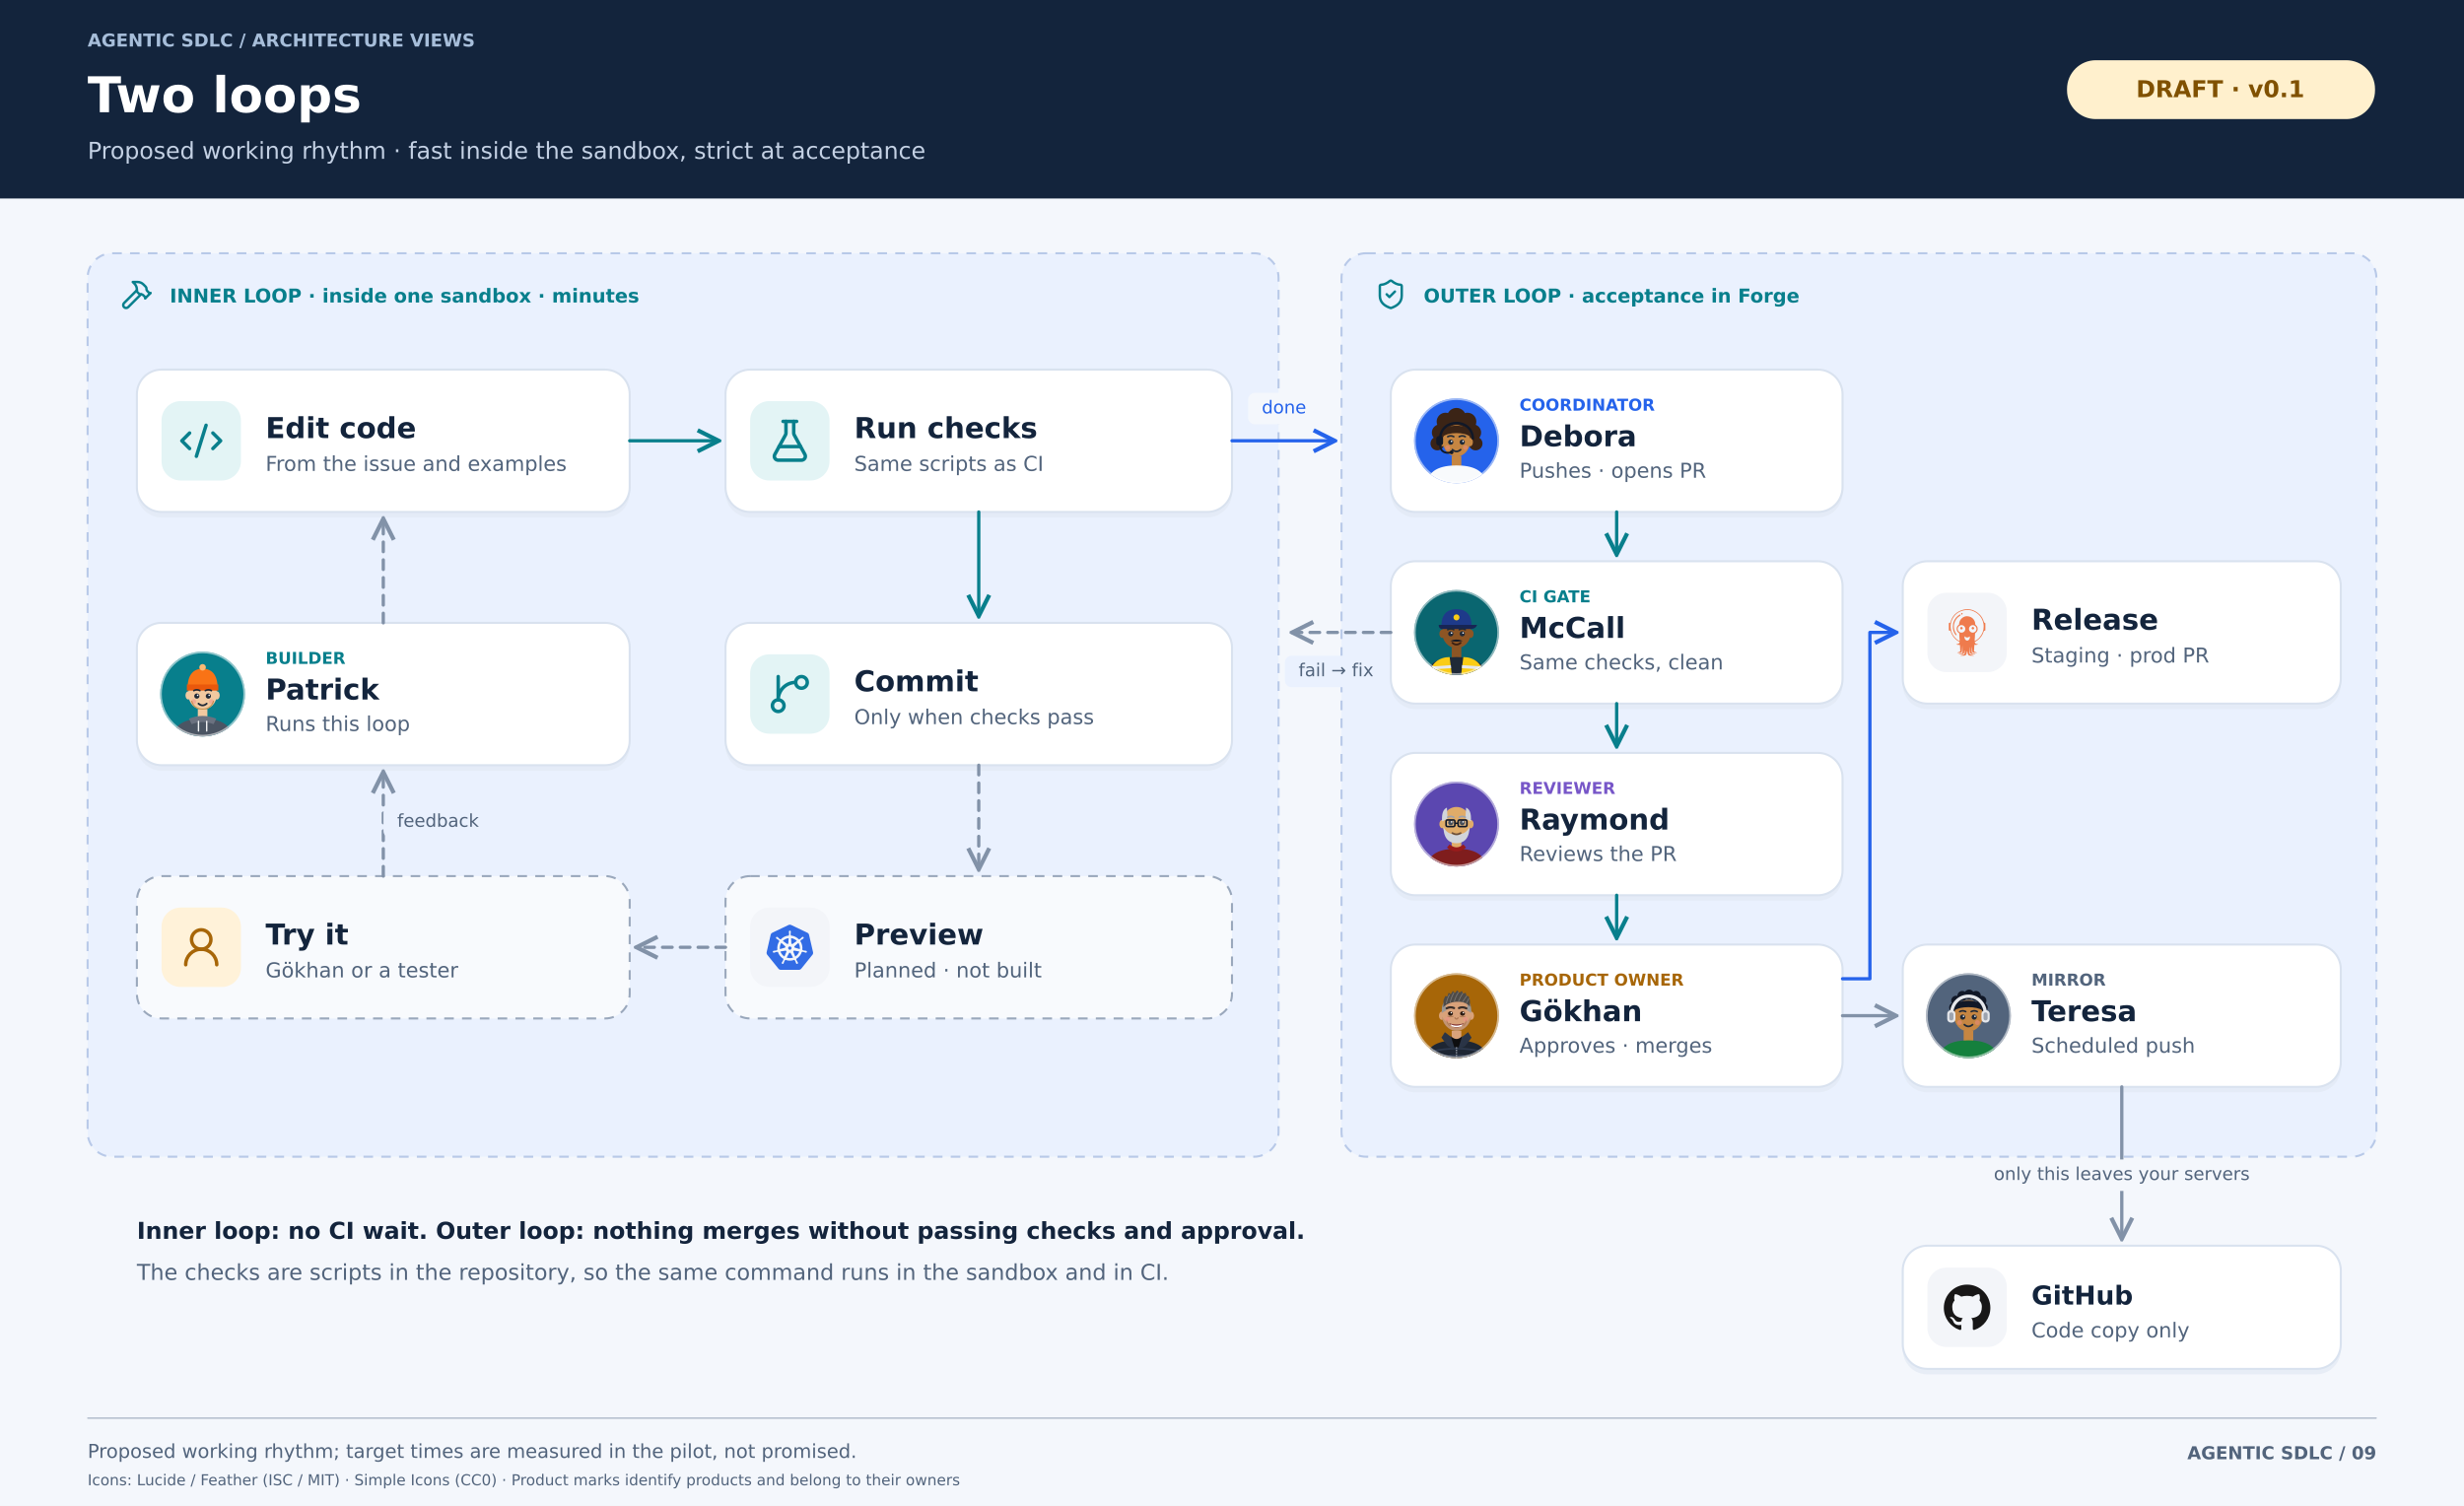
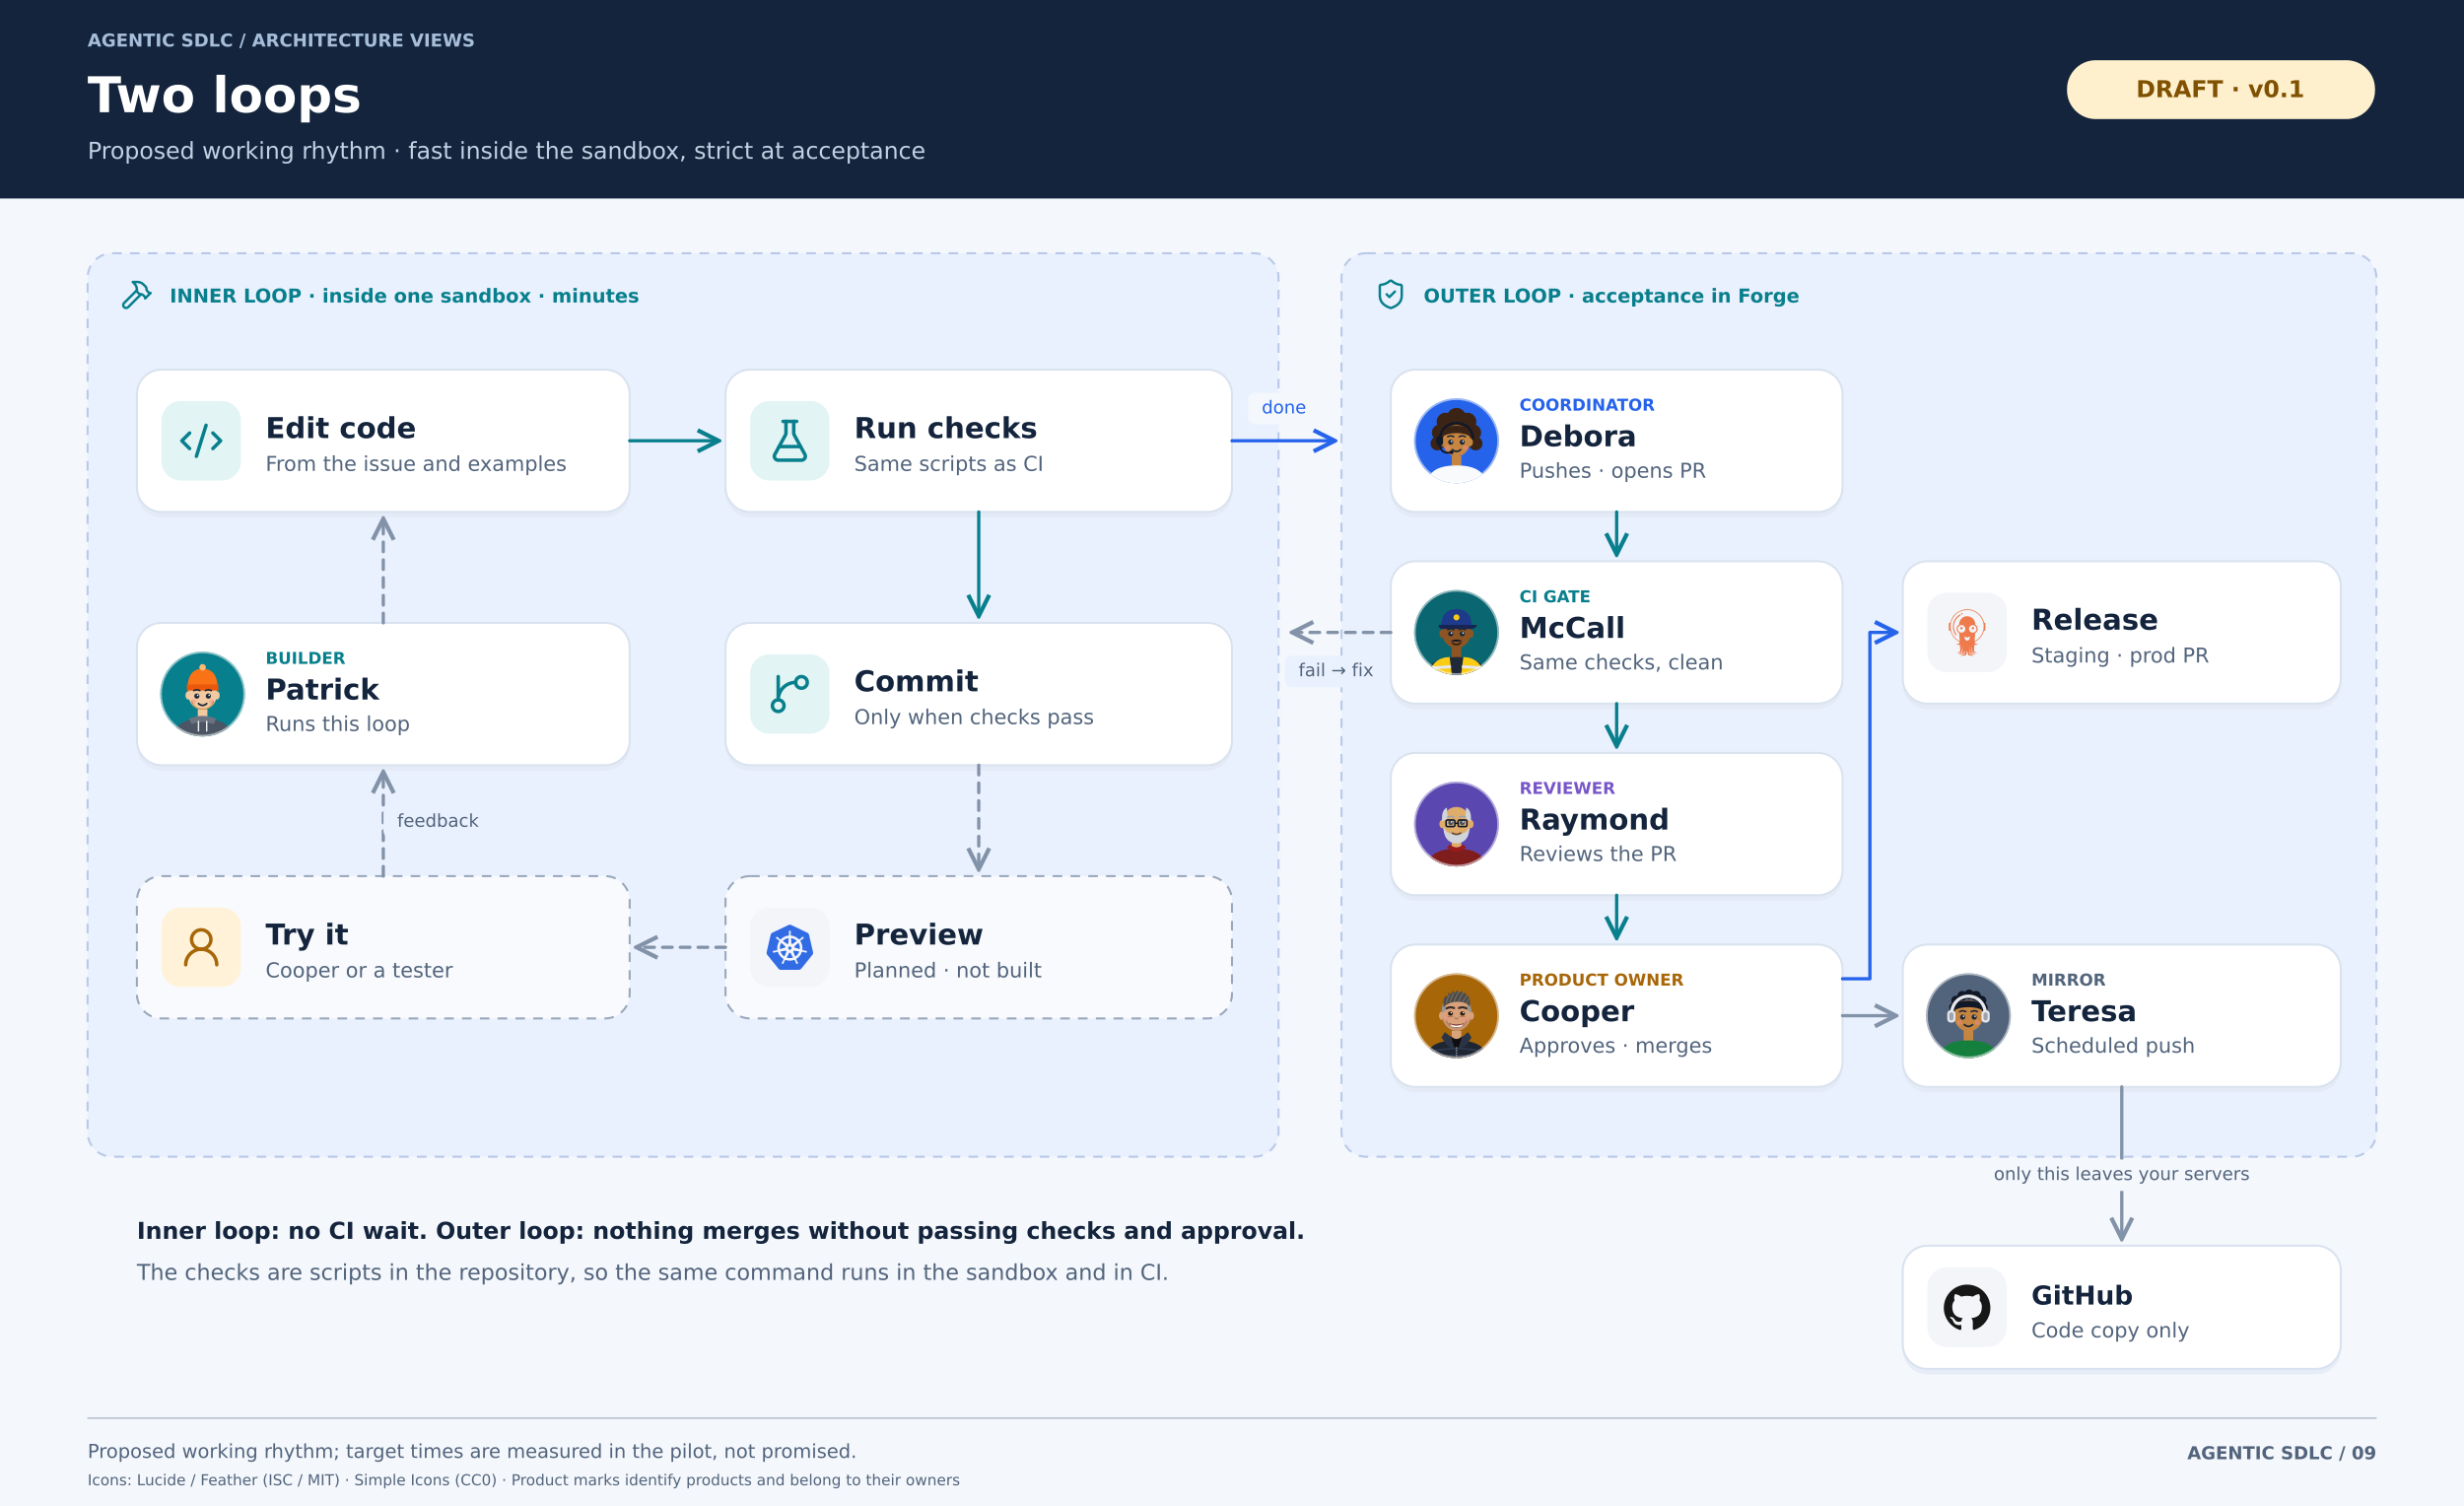
<svg xmlns="http://www.w3.org/2000/svg" width="1800" height="1100" viewBox="0 0 1800 1100" role="img" aria-labelledby="title desc">
  <defs>
    <marker id="blue" viewBox="0 0 10 10" refX="9" refY="5" markerWidth="8" markerHeight="8" orient="auto-start-reverse">
      <path d="M 1 1 L 9 5 L 1 9" fill="none" stroke="#2563EB" stroke-width="1.6" />
    </marker>
    <marker id="teal" viewBox="0 0 10 10" refX="9" refY="5" markerWidth="8" markerHeight="8" orient="auto-start-reverse">
      <path d="M 1 1 L 9 5 L 1 9" fill="none" stroke="#087F8C" stroke-width="1.6" />
    </marker>
    <marker id="purple" viewBox="0 0 10 10" refX="9" refY="5" markerWidth="8" markerHeight="8" orient="auto-start-reverse">
      <path d="M 1 1 L 9 5 L 1 9" fill="none" stroke="#7756C8" stroke-width="1.6" />
    </marker>
    <marker id="gray" viewBox="0 0 10 10" refX="9" refY="5" markerWidth="8" markerHeight="8" orient="auto-start-reverse">
      <path d="M 1 1 L 9 5 L 1 9" fill="none" stroke="#8292A8" stroke-width="1.6" />
    </marker>
    <marker id="amber" viewBox="0 0 10 10" refX="9" refY="5" markerWidth="8" markerHeight="8" orient="auto-start-reverse">
      <path d="M 1 1 L 9 5 L 1 9" fill="none" stroke="#A76608" stroke-width="1.6" />
    </marker>
  </defs>
  <rect x="0" y="0" width="1800" height="1100" rx="0" fill="#F4F7FC" stroke="none" stroke-width="1.5" />
  <rect x="0" y="0" width="1800" height="145" rx="0" fill="#13243C" stroke="none" stroke-width="1.5" />
  <text x="64" y="34" font-family="DejaVu Sans, sans-serif" font-size="13" fill="#A7BEDA" font-weight="700" text-anchor="start">AGENTIC SDLC  /  ARCHITECTURE VIEWS</text>
  <text x="64" y="82" font-family="DejaVu Sans, sans-serif" font-size="36" fill="#FFFFFF" font-weight="700" text-anchor="start">Two loops</text>
  <text x="64" y="116" font-family="DejaVu Sans, sans-serif" font-size="17" fill="#C4D1E4" font-weight="400" text-anchor="start">Proposed working rhythm · fast inside the sandbox, strict at acceptance</text>
  <rect x="1510" y="44" width="225" height="43" rx="21" fill="#FFF0CD" stroke="none" stroke-width="1.5" />
  <text x="1622" y="71" font-family="DejaVu Sans, sans-serif" font-size="17" fill="#805100" font-weight="700" text-anchor="middle">DRAFT · v0.1</text>
  <rect x="64" y="185" width="870" height="660" rx="18" fill="#EAF1FE" stroke="#B8C9E8" stroke-width="1.5" stroke-dasharray="7 6" />
  <svg x="88" y="203" width="24" height="24" viewBox="0 0 24 24" fill="none" stroke="#087F8C" stroke-width="1.8" stroke-linecap="round" stroke-linejoin="round">
    <path d="m15 12-9.373 9.373a1 1 0 0 1-3.001-3L12 9" />
    <path d="m18 15 4-4" />
    <path d="m21.5 11.5-1.914-1.914A2 2 0 0 1 19 8.172v-.344a2 2 0 0 0-.586-1.414l-1.657-1.657A6 6 0 0 0 12.516 3H9l1.243 1.243A6 6 0 0 1 12 8.485V10l2 2h1.172a2 2 0 0 1 1.414.586L18.5 14.5" />
  </svg>
  <text x="124" y="221" font-family="DejaVu Sans, sans-serif" font-size="14" fill="#087F8C" font-weight="700" text-anchor="start">INNER LOOP  ·  inside one sandbox  ·  minutes</text>
  <rect x="980" y="185" width="756" height="660" rx="18" fill="#EAF1FE" stroke="#B8C9E8" stroke-width="1.5" stroke-dasharray="7 6" />
  <svg x="1004" y="203" width="24" height="24" viewBox="0 0 24 24" fill="none" stroke="#087F8C" stroke-width="1.8" stroke-linecap="round" stroke-linejoin="round">
    <path d="M20 13c0 5-3.5 7.5-7.66 8.95a1 1 0 0 1-.67-.01C7.5 20.5 4 18 4 13V6a1 1 0 0 1 1-1c2 0 4.5-1.2 6.24-2.72a1.17 1.17 0 0 1 1.52 0C14.51 3.81 17 5 19 5a1 1 0 0 1 1 1z" />
    <path d="m9 12 2 2 4-4" />
  </svg>
  <text x="1040" y="221" font-family="DejaVu Sans, sans-serif" font-size="14" fill="#087F8C" font-weight="700" text-anchor="start">OUTER LOOP  ·  acceptance in Forge</text>
  <rect x="100" y="274" width="360" height="104" rx="18" fill="#E1E8F2" opacity=".65" />
  <rect x="100" y="270" width="360" height="104" rx="18" fill="#FFFFFF" stroke="#D9E2EF" stroke-width="1.5" />
  <rect x="118" y="293.0" width="58" height="58" rx="14" fill="#E3F4F5" stroke="none" stroke-width="1.5" />
  <svg x="130" y="305.0" width="34" height="34" viewBox="0 0 24 24" fill="none" stroke="#087F8C" stroke-width="1.8" stroke-linecap="round" stroke-linejoin="round">
    <path d="m18 16 4-4-4-4" />
    <path d="m6 8-4 4 4 4" />
    <path d="m14.5 4-5 16" />
  </svg>
  <text x="194" y="320.0" font-family="DejaVu Sans, sans-serif" font-size="21" fill="#13243C" font-weight="700" text-anchor="start">Edit code</text>
  <text x="194" y="344.0" font-family="DejaVu Sans, sans-serif" font-size="15" fill="#52647C" font-weight="400" text-anchor="start">From the issue and examples</text>
  <rect x="530" y="274" width="370" height="104" rx="18" fill="#E1E8F2" opacity=".65" />
  <rect x="530" y="270" width="370" height="104" rx="18" fill="#FFFFFF" stroke="#D9E2EF" stroke-width="1.5" />
  <rect x="548" y="293.0" width="58" height="58" rx="14" fill="#E3F4F5" stroke="none" stroke-width="1.5" />
  <svg x="560" y="305.0" width="34" height="34" viewBox="0 0 24 24" fill="none" stroke="#087F8C" stroke-width="1.8" stroke-linecap="round" stroke-linejoin="round">
    <path d="M14 2v6a2 2 0 0 0 .245.96l5.51 10.08A2 2 0 0 1 18 22H6a2 2 0 0 1-1.755-2.96l5.51-10.08A2 2 0 0 0 10 8V2" />
    <path d="M6.453 15h11.094" />
    <path d="M8.5 2h7" />
  </svg>
  <text x="624" y="320.0" font-family="DejaVu Sans, sans-serif" font-size="21" fill="#13243C" font-weight="700" text-anchor="start">Run checks</text>
  <text x="624" y="344.0" font-family="DejaVu Sans, sans-serif" font-size="15" fill="#52647C" font-weight="400" text-anchor="start">Same scripts as CI</text>
  <rect x="530" y="459" width="370" height="104" rx="18" fill="#E1E8F2" opacity=".65" />
  <rect x="530" y="455" width="370" height="104" rx="18" fill="#FFFFFF" stroke="#D9E2EF" stroke-width="1.5" />
  <rect x="548" y="478.0" width="58" height="58" rx="14" fill="#E3F4F5" stroke="none" stroke-width="1.5" />
  <svg x="560" y="490.0" width="34" height="34" viewBox="0 0 24 24" fill="none" stroke="#087F8C" stroke-width="1.8" stroke-linecap="round" stroke-linejoin="round">
    <path d="M15 6a9 9 0 0 0-9 9V3" />
    <circle cx="18" cy="6" r="3" />
    <circle cx="6" cy="18" r="3" />
  </svg>
  <text x="624" y="505.0" font-family="DejaVu Sans, sans-serif" font-size="21" fill="#13243C" font-weight="700" text-anchor="start">Commit</text>
  <text x="624" y="529.0" font-family="DejaVu Sans, sans-serif" font-size="15" fill="#52647C" font-weight="400" text-anchor="start">Only when checks pass</text>
  <rect x="530" y="640" width="370" height="104" rx="18" fill="#F8FAFD" stroke="#9AA8BC" stroke-width="1.5" stroke-dasharray="7 6" />
  <rect x="548" y="663.0" width="58" height="58" rx="14" fill="#F3F5F9" stroke="none" stroke-width="1.5" />
  <svg x="560" y="675.0" width="34" height="34" viewBox="0 0 24 24" fill="#326CE5">
    <path d="M10.204 14.35l.007.01-.999 2.413a5.171 5.171 0 0 1-2.075-2.597l2.578-.437.004.005a.44.44 0 0 1 .484.606zm-.833-2.129a.44.44 0 0 0 .173-.756l.002-.011L7.585 9.7a5.143 5.143 0 0 0-.73 3.255l2.514-.725.002-.009zm1.145-1.98a.44.44 0 0 0 .699-.337l.01-.005.15-2.62a5.144 5.144 0 0 0-3.01 1.442l2.147 1.523.004-.002zm.76 2.75l.723.349.722-.347.18-.78-.5-.623h-.804l-.5.623.179.779zm1.5-3.095a.44.44 0 0 0 .7.336l.008.003 2.134-1.513a5.188 5.188 0 0 0-2.992-1.442l.148 2.615.002.001zm10.876 5.97l-5.773 7.181a1.6 1.6 0 0 1-1.248.594l-9.261.003a1.6 1.6 0 0 1-1.247-.596l-5.776-7.18a1.583 1.583 0 0 1-.307-1.34L2.1 5.573c.108-.47.425-.864.863-1.073L11.305.513a1.606 1.606 0 0 1 1.385 0l8.345 3.985c.438.209.755.604.863 1.073l2.062 8.955c.108.47-.005.963-.308 1.34zm-3.289-2.057c-.042-.01-.103-.026-.145-.034-.174-.033-.315-.025-.479-.038-.35-.037-.638-.067-.895-.148-.105-.04-.18-.165-.216-.216l-.201-.059a6.45 6.45 0 0 0-.105-2.332 6.465 6.465 0 0 0-.936-2.163c.052-.047.15-.133.177-.159.008-.09.001-.183.094-.282.197-.185.444-.338.743-.522.142-.084.273-.137.415-.242.032-.024.076-.062.11-.089.24-.191.295-.52.123-.736-.172-.216-.506-.236-.745-.045-.034.027-.08.062-.111.088-.134.116-.217.23-.33.35-.246.25-.45.458-.673.609-.097.056-.239.037-.303.033l-.19.135a6.545 6.545 0 0 0-4.146-2.003l-.012-.223c-.065-.062-.143-.115-.163-.25-.022-.268.015-.557.057-.905.023-.163.061-.298.068-.475.001-.04-.001-.099-.001-.142 0-.306-.224-.555-.5-.555-.275 0-.499.249-.499.555l.001.014c0 .041-.002.092 0 .128.006.177.044.312.067.475.042.348.078.637.056.906a.545.545 0 0 1-.162.258l-.012.211a6.424 6.424 0 0 0-4.166 2.003 8.373 8.373 0 0 1-.18-.128c-.09.012-.18.04-.297-.029-.223-.15-.427-.358-.673-.608-.113-.12-.195-.234-.329-.349-.03-.026-.077-.062-.111-.088a.594.594 0 0 0-.348-.132.481.481 0 0 0-.398.176c-.172.216-.117.546.123.737l.007.005.104.083c.142.105.272.159.414.242.299.185.546.338.743.522.076.082.09.226.1.288l.16.143a6.462 6.462 0 0 0-1.02 4.506l-.208.06c-.055.072-.133.184-.215.217-.257.081-.546.11-.895.147-.164.014-.305.006-.48.039-.037.007-.09.02-.133.03l-.004.002-.007.002c-.295.071-.484.342-.423.608.061.267.349.429.645.365l.007-.001.01-.003.129-.029c.17-.046.294-.113.448-.172.33-.118.604-.217.87-.256.112-.009.23.069.288.101l.217-.037a6.5 6.5 0 0 0 2.88 3.596l-.09.218c.033.084.069.199.044.282-.097.252-.263.517-.452.813-.091.136-.185.242-.268.399-.02.037-.045.095-.064.134-.128.275-.034.591.213.71.248.12.556-.007.69-.282v-.002c.02-.039.046-.09.062-.127.07-.162.094-.301.144-.458.132-.332.205-.68.387-.897.05-.06.13-.082.215-.105l.113-.205a6.453 6.453 0 0 0 4.609.012l.106.192c.086.028.18.042.256.155.136.232.229.507.342.84.05.156.074.295.145.457.016.037.043.09.062.129.133.276.442.402.69.282.247-.118.341-.435.213-.71-.02-.039-.045-.096-.065-.134-.083-.156-.177-.261-.268-.398-.19-.296-.346-.541-.443-.793-.04-.13.007-.21.038-.294-.018-.022-.059-.144-.083-.202a6.499 6.499 0 0 0 2.88-3.622c.064.01.176.03.213.038.075-.05.144-.114.28-.104.266.039.54.138.87.256.154.06.277.128.448.173.036.01.088.019.13.028l.009.003.007.001c.297.064.584-.098.645-.365.06-.266-.128-.537-.423-.608zM16.4 9.701l-1.95 1.746v.005a.44.44 0 0 0 .173.757l.003.01 2.526.728a5.199 5.199 0 0 0-.108-1.674A5.208 5.208 0 0 0 16.4 9.7zm-4.013 5.325a.437.437 0 0 0-.404-.232.44.44 0 0 0-.372.233h-.002l-1.268 2.292a5.164 5.164 0 0 0 3.326.003l-1.27-2.296h-.01zm1.888-1.293a.44.44 0 0 0-.27.036.44.44 0 0 0-.214.572l-.003.004 1.01 2.438a5.15 5.15 0 0 0 2.081-2.615l-2.6-.44-.004.005z" />
  </svg>
  <text x="624" y="690.0" font-family="DejaVu Sans, sans-serif" font-size="21" fill="#13243C" font-weight="700" text-anchor="start">Preview</text>
  <text x="624" y="714.0" font-family="DejaVu Sans, sans-serif" font-size="15" fill="#52647C" font-weight="400" text-anchor="start">Planned · not built</text>
  <rect x="100" y="640" width="360" height="104" rx="18" fill="#F8FAFD" stroke="#9AA8BC" stroke-width="1.5" stroke-dasharray="7 6" />
  <rect x="118" y="663.0" width="58" height="58" rx="14" fill="#FFF2D9" stroke="none" stroke-width="1.5" />
  <svg x="130" y="675.0" width="34" height="34" viewBox="0 0 24 24" fill="none" stroke="#A76608" stroke-width="1.8" stroke-linecap="round" stroke-linejoin="round">
    <circle cx="12" cy="8" r="5" />
    <path d="M20 21a8 8 0 0 0-16 0" />
  </svg>
  <text x="194" y="690.0" font-family="DejaVu Sans, sans-serif" font-size="21" fill="#13243C" font-weight="700" text-anchor="start">Try it</text>
-   <text x="194" y="714.0" font-family="DejaVu Sans, sans-serif" font-size="15" fill="#52647C" font-weight="400" text-anchor="start">Gökhan or a tester</text>
+   <text x="194" y="714.0" font-family="DejaVu Sans, sans-serif" font-size="15" fill="#52647C" font-weight="400" text-anchor="start">Cooper or a tester</text>
  <rect x="100" y="459" width="360" height="104" rx="18" fill="#E1E8F2" opacity=".65" />
  <rect x="100" y="455" width="360" height="104" rx="18" fill="#FFFFFF" stroke="#D9E2EF" stroke-width="1.5" />
  <svg x="116" y="475.0" width="64" height="64" viewBox="0 0 64 64">
    <defs>
      <clipPath id="clip-patrick">
        <circle cx="32" cy="32" r="31" />
      </clipPath>
    </defs>
    <circle cx="32" cy="32" r="31" fill="#087F8C" />
    <g clip-path="url(#clip-patrick)">
      <rect x="28.5" y="43" width="7" height="9" fill="#F2C9A0" />
      <path d="M10 66 C10 53 21.0 50 32 50 C43.0 50 54 53 54 66 Z" fill="#4B5563" />
      <path d="M22 50 Q32 46 42 50 L40 54 Q32 51 24 54 Z" fill="#6B7280" />
      <path d="M29 52 V59 M35 52 V59" stroke="#F3F4F6" stroke-width="1" stroke-linecap="round" />
      <ellipse cx="21.5" cy="33" rx="2" ry="3" fill="#F2C9A0" />
      <ellipse cx="42.5" cy="33" rx="2" ry="3" fill="#F2C9A0" />
      <ellipse cx="32" cy="32" rx="10.5" ry="11.5" fill="#F2C9A0" />
      <path d="M21 28 C21 17 26 13.5 32 13.5 C38 13.5 43 17 43 28 Z" fill="#F97316" />
      <path d="M20.5 25 H43.5 V29.5 H20.5 Z" fill="#EA580C" />
      <circle cx="32" cy="12.5" r="2.4" fill="#FDBA74" />
      <path d="M25.6 29.5 Q27.8 28.3 30.0 29.5" stroke="#1F2937" stroke-width="1.2" fill="none" stroke-linecap="round" />
      <path d="M34.0 29.5 Q36.2 28.3 38.4 29.5" stroke="#1F2937" stroke-width="1.2" fill="none" stroke-linecap="round" />
      <circle cx="27.8" cy="33.5" r="1.9" fill="#1F2937" />
      <circle cx="28.4" cy="32.9" r="0.6" fill="#FFFFFF" />
      <circle cx="36.2" cy="33.5" r="1.9" fill="#1F2937" />
      <circle cx="36.8" cy="32.9" r="0.6" fill="#FFFFFF" />
      <circle cx="25.5" cy="37.5" r="1.8" fill="#F28C8C" opacity=".45" />
      <circle cx="38.5" cy="37.5" r="1.8" fill="#F28C8C" opacity=".45" />
      <path d="M29 39.0 Q32 41.6 35 39.0" stroke="#1F2937" stroke-width="1.3" fill="none" stroke-linecap="round" />
      <path d="M24 37 C25 41 28 43 32 43 C36 43 39 41 40 37" stroke="#A16207" stroke-width=".8" fill="none" opacity=".5" />
    </g>
    <circle cx="32" cy="32" r="30.4" fill="none" stroke="#FFFFFF" stroke-opacity=".55" stroke-width="1.2" />
  </svg>
  <text x="194" y="485.0" font-family="DejaVu Sans, sans-serif" font-size="12" fill="#087F8C" font-weight="700" text-anchor="start">BUILDER</text>
  <text x="194" y="511.0" font-family="DejaVu Sans, sans-serif" font-size="21" fill="#13243C" font-weight="700" text-anchor="start">Patrick</text>
  <text x="194" y="534.0" font-family="DejaVu Sans, sans-serif" font-size="15" fill="#52647C" font-weight="400" text-anchor="start">Runs this loop</text>
  <path d="M460 322 H525" fill="none" stroke="#087F8C" stroke-width="2.4" stroke-linecap="round" stroke-linejoin="round" marker-end="url(#teal)" />
  <path d="M715 374 V450" fill="none" stroke="#087F8C" stroke-width="2.4" stroke-linecap="round" stroke-linejoin="round" marker-end="url(#teal)" />
  <path d="M715 559 V635" fill="none" stroke="#8292A8" stroke-width="2.4" stroke-linecap="round" stroke-linejoin="round" stroke-dasharray="7 6" marker-end="url(#gray)" />
  <path d="M530 692 H465" fill="none" stroke="#8292A8" stroke-width="2.4" stroke-linecap="round" stroke-linejoin="round" stroke-dasharray="7 6" marker-end="url(#gray)" />
  <path d="M280 640 V564" fill="none" stroke="#8292A8" stroke-width="2.4" stroke-linecap="round" stroke-linejoin="round" stroke-dasharray="7 6" marker-end="url(#gray)" />
  <rect x="280.141" y="589" width="79.719" height="23" rx="5" fill="#EAF1FE" stroke="none" stroke-width="1.5" />
  <text x="320" y="604" font-family="DejaVu Sans, sans-serif" font-size="13" fill="#52647C" font-weight="400" text-anchor="middle">feedback</text>
  <path d="M280 455 V379" fill="none" stroke="#8292A8" stroke-width="2.4" stroke-linecap="round" stroke-linejoin="round" stroke-dasharray="7 6" marker-end="url(#gray)" />
  <path d="M900 322 H975" fill="none" stroke="#2563EB" stroke-width="2.4" stroke-linecap="round" stroke-linejoin="round" marker-end="url(#blue)" />
  <rect x="911.781" y="287" width="52.438" height="23" rx="5" fill="#F4F7FC" stroke="none" stroke-width="1.5" />
  <text x="938" y="302" font-family="DejaVu Sans, sans-serif" font-size="13" fill="#2563EB" font-weight="400" text-anchor="middle">done</text>
  <rect x="1016" y="274" width="330" height="104" rx="18" fill="#E1E8F2" opacity=".65" />
  <rect x="1016" y="270" width="330" height="104" rx="18" fill="#FFFFFF" stroke="#D9E2EF" stroke-width="1.5" />
  <svg x="1032" y="290.0" width="64" height="64" viewBox="0 0 64 64">
    <defs>
      <clipPath id="clip-debora">
        <circle cx="32" cy="32" r="31" />
      </clipPath>
    </defs>
    <circle cx="32" cy="32" r="31" fill="#2563EB" />
    <g clip-path="url(#clip-debora)">
      <circle cx="20" cy="26" r="6" fill="#3B2416" />
      <circle cx="24" cy="18" r="6.5" fill="#3B2416" />
      <circle cx="32" cy="15" r="7" fill="#3B2416" />
      <circle cx="40" cy="18" r="6.5" fill="#3B2416" />
      <circle cx="44" cy="26" r="6" fill="#3B2416" />
      <circle cx="18" cy="34" r="5" fill="#3B2416" />
      <circle cx="46" cy="34" r="5" fill="#3B2416" />
      <rect x="28.5" y="43" width="7" height="9" fill="#C68642" />
      <path d="M10 66 C10 53 21.0 50 32 50 C43.0 50 54 53 54 66 Z" fill="#F8FAFC" />
      <ellipse cx="22" cy="33" rx="2" ry="3" fill="#C68642" />
      <ellipse cx="42" cy="33" rx="2" ry="3" fill="#C68642" />
      <ellipse cx="32" cy="32" rx="10" ry="11.5" fill="#C68642" />
      <path d="M22 29 C23 22 27 21 32 21 C37 21 41 22 42 29 C38 25.5 26 25.5 22 29 Z" fill="#3B2416" />
      <path d="M25.6 29 Q27.8 27.8 30.0 29" stroke="#1F2937" stroke-width="1.2" fill="none" stroke-linecap="round" />
      <path d="M34.0 29 Q36.2 27.8 38.4 29" stroke="#1F2937" stroke-width="1.2" fill="none" stroke-linecap="round" />
      <circle cx="27.8" cy="33" r="1.9" fill="#1F2937" />
      <circle cx="28.4" cy="32.4" r="0.6" fill="#FFFFFF" />
      <circle cx="36.2" cy="33" r="1.9" fill="#1F2937" />
      <circle cx="36.8" cy="32.4" r="0.6" fill="#FFFFFF" />
      <circle cx="25.5" cy="37" r="1.8" fill="#F28C8C" opacity=".45" />
      <circle cx="38.5" cy="37" r="1.8" fill="#F28C8C" opacity=".45" />
      <path d="M29 38.5 Q32 41.1 35 38.5" stroke="#1F2937" stroke-width="1.3" fill="none" stroke-linecap="round" />
      <path d="M20 31 C20 15 44 15 44 31" stroke="#111827" stroke-width="1.8" fill="none" />
      <rect x="17.2" y="28.5" width="5" height="7" rx="2" fill="#111827" />
      <path d="M20 35 C20 40 24 41.5 28 40.5" stroke="#111827" stroke-width="1.4" fill="none" stroke-linecap="round" />
      <circle cx="28.4" cy="40.4" r="1.4" fill="#111827" />
    </g>
    <circle cx="32" cy="32" r="30.4" fill="none" stroke="#FFFFFF" stroke-opacity=".55" stroke-width="1.2" />
  </svg>
  <text x="1110" y="300.0" font-family="DejaVu Sans, sans-serif" font-size="12" fill="#2563EB" font-weight="700" text-anchor="start">COORDINATOR</text>
  <text x="1110" y="326.0" font-family="DejaVu Sans, sans-serif" font-size="21" fill="#13243C" font-weight="700" text-anchor="start">Debora</text>
  <text x="1110" y="349.0" font-family="DejaVu Sans, sans-serif" font-size="15" fill="#52647C" font-weight="400" text-anchor="start">Pushes · opens PR</text>
  <rect x="1016" y="414" width="330" height="104" rx="18" fill="#E1E8F2" opacity=".65" />
  <rect x="1016" y="410" width="330" height="104" rx="18" fill="#FFFFFF" stroke="#D9E2EF" stroke-width="1.5" />
  <svg x="1032" y="430.0" width="64" height="64" viewBox="0 0 64 64">
    <defs>
      <clipPath id="clip-mccall">
        <circle cx="32" cy="32" r="31" />
      </clipPath>
    </defs>
    <circle cx="32" cy="32" r="31" fill="#0A6670" />
    <g clip-path="url(#clip-mccall)">
      <rect x="28.5" y="43" width="7" height="9" fill="#8D5524" />
      <path d="M10 66 C10 53 21.0 50 32 50 C43.0 50 54 53 54 66 Z" fill="#1F2937" />
      <path d="M12 66 C12 54 20 50 27 50 L29 66 Z M52 66 C52 54 44 50 37 50 L35 66 Z" fill="#FACC15" />
      <path d="M13 58 L28 57 M51 58 L36 57" stroke="#E5E7EB" stroke-width="2.2" />
      <ellipse cx="21.5" cy="33" rx="2" ry="3" fill="#8D5524" />
      <ellipse cx="42.5" cy="33" rx="2" ry="3" fill="#8D5524" />
      <ellipse cx="32" cy="32" rx="10.5" ry="11.5" fill="#8D5524" />
      <path d="M21 27 C21 18 26 15 32 15 C38 15 43 18 43 27 Z" fill="#1E3A8A" />
      <path d="M19 26.5 H47 Q46 29.5 42 29.5 H21 Q19 29 19 26.5 Z" fill="#172554" />
      <circle cx="32" cy="21" r="2.2" fill="#FACC15" />
      <circle cx="27.8" cy="33" r="1.9" fill="#1F2937" />
      <circle cx="28.4" cy="32.4" r="0.6" fill="#FFFFFF" />
      <circle cx="36.2" cy="33" r="1.9" fill="#1F2937" />
      <circle cx="36.8" cy="32.4" r="0.6" fill="#FFFFFF" />
      <path d="M25.6 30 Q27.8 28.8 30.0 30" stroke="#1F2937" stroke-width="1.2" fill="none" stroke-linecap="round" />
      <path d="M34.0 30 Q36.2 28.8 38.4 30" stroke="#1F2937" stroke-width="1.2" fill="none" stroke-linecap="round" />
      <path d="M27.5 38.2 Q32 36.2 36.5 38.2 Q32 39.2 27.5 38.2 Z" fill="#111827" />
      <path d="M29 39.6 Q32 42.2 35 39.6" stroke="#3B1F12" stroke-width="1.3" fill="none" stroke-linecap="round" />
    </g>
    <circle cx="32" cy="32" r="30.4" fill="none" stroke="#FFFFFF" stroke-opacity=".55" stroke-width="1.2" />
  </svg>
  <text x="1110" y="440.0" font-family="DejaVu Sans, sans-serif" font-size="12" fill="#087F8C" font-weight="700" text-anchor="start">CI GATE</text>
  <text x="1110" y="466.0" font-family="DejaVu Sans, sans-serif" font-size="21" fill="#13243C" font-weight="700" text-anchor="start">McCall</text>
  <text x="1110" y="489.0" font-family="DejaVu Sans, sans-serif" font-size="15" fill="#52647C" font-weight="400" text-anchor="start">Same checks, clean</text>
  <rect x="1016" y="554" width="330" height="104" rx="18" fill="#E1E8F2" opacity=".65" />
  <rect x="1016" y="550" width="330" height="104" rx="18" fill="#FFFFFF" stroke="#D9E2EF" stroke-width="1.5" />
  <svg x="1032" y="570.0" width="64" height="64" viewBox="0 0 64 64">
    <defs>
      <clipPath id="clip-raymond">
        <circle cx="32" cy="32" r="31" />
      </clipPath>
    </defs>
    <circle cx="32" cy="32" r="31" fill="#5B47B0" />
    <g clip-path="url(#clip-raymond)">
      <rect x="28.5" y="43" width="7" height="9" fill="#E0AC69" />
      <path d="M10 66 C10 53 21.0 50 32 50 C43.0 50 54 53 54 66 Z" fill="#7F1D1D" />
      <path d="M26 48 Q32 53 38 48" stroke="#991B1B" stroke-width="3" fill="none" />
      <ellipse cx="21.5" cy="32" rx="2" ry="3" fill="#E0AC69" />
      <ellipse cx="42.5" cy="32" rx="2" ry="3" fill="#E0AC69" />
      <ellipse cx="32" cy="31" rx="10.5" ry="11.5" fill="#E0AC69" />
      <path d="M21.5 30 C21 24 22.5 21 25 20 L25.5 28 Z M42.5 30 C43 24 41.5 21 39 20 L38.5 28 Z" fill="#D1D5DB" />
      <path d="M22.5 34 C22.5 43 27 46 32 46 C37 46 41.5 43 41.5 34 C39.5 38.5 36 39.6 32 39.6 C28 39.6 24.5 38.5 22.5 34 Z" fill="#D1D5DB" />
      <path d="M25.6 27 Q27.8 25.8 30.0 27" stroke="#9CA3AF" stroke-width="1.2" fill="none" stroke-linecap="round" />
      <path d="M34.0 27 Q36.2 25.8 38.4 27" stroke="#9CA3AF" stroke-width="1.2" fill="none" stroke-linecap="round" />
      <circle cx="27.8" cy="31" r="1.9" fill="#1F2937" />
      <circle cx="28.4" cy="30.4" r="0.6" fill="#FFFFFF" />
      <circle cx="36.2" cy="31" r="1.9" fill="#1F2937" />
      <circle cx="36.8" cy="30.4" r="0.6" fill="#FFFFFF" />
      <path d="M29 38.6 Q32 40.4 35 38.6" stroke="#6B4F3A" stroke-width="1.3" fill="none" stroke-linecap="round" />
      <rect x="24.4" y="29.0" width="6.4" height="4.8" rx="1" fill="#FFFFFF" fill-opacity=".18" stroke="#111827" stroke-width="1.2" />
      <rect x="33.2" y="29.0" width="6.4" height="4.8" rx="1" fill="#FFFFFF" fill-opacity=".18" stroke="#111827" stroke-width="1.2" />
      <path d="M30.8 31.4 H33.2" stroke="#111827" stroke-width="1.1" />
    </g>
    <circle cx="32" cy="32" r="30.4" fill="none" stroke="#FFFFFF" stroke-opacity=".55" stroke-width="1.2" />
  </svg>
  <text x="1110" y="580.0" font-family="DejaVu Sans, sans-serif" font-size="12" fill="#7756C8" font-weight="700" text-anchor="start">REVIEWER</text>
  <text x="1110" y="606.0" font-family="DejaVu Sans, sans-serif" font-size="21" fill="#13243C" font-weight="700" text-anchor="start">Raymond</text>
  <text x="1110" y="629.0" font-family="DejaVu Sans, sans-serif" font-size="15" fill="#52647C" font-weight="400" text-anchor="start">Reviews the PR</text>
  <rect x="1016" y="694" width="330" height="104" rx="18" fill="#E1E8F2" opacity=".65" />
  <rect x="1016" y="690" width="330" height="104" rx="18" fill="#FFFFFF" stroke="#D9E2EF" stroke-width="1.5" />
  <svg x="1032" y="710.0" width="64" height="64" viewBox="0 0 64 64">
    <defs>
-       <clipPath id="clip-gokhan">
+       <clipPath id="clip-cooper">
        <circle cx="32" cy="32" r="31" />
      </clipPath>
    </defs>
    <circle cx="32" cy="32" r="31" fill="#A76608" />
-     <g clip-path="url(#clip-gokhan)">
+     <g clip-path="url(#clip-cooper)">
      <rect x="28.5" y="43" width="7" height="9" fill="#D9A27A" />
      <path d="M9 66 C9 53 20.5 50 32 50 C43.5 50 55 53 55 66 Z" fill="#1E2633" />
      <path d="M14 58 Q32 54 50 58 M12 63 Q32 59 52 63" stroke="#2F3B50" stroke-width="1.2" fill="none" />
      <path d="M28 47 Q32 51 36 47 L36.5 55 L27.5 55 Z" fill="#0E0E10" />
      <path d="M23.5 44 L28 47.5 L31 57 L25.5 54 L21 48 Z" fill="#2A3446" />
      <path d="M40.5 44 L36 47.5 L33 57 L38.5 54 L43 48 Z" fill="#2A3446" />
      <path d="M32 55 V66" stroke="#A3A8B3" stroke-width=".9" stroke-dasharray="1 .8" />
      <ellipse cx="21.2" cy="32" rx="2" ry="3" fill="#D9A27A" />
      <ellipse cx="42.8" cy="32" rx="2" ry="3" fill="#D9A27A" />
      <ellipse cx="32" cy="31" rx="10.8" ry="12" fill="#D9A27A" />
      <path d="M21.4 32.5 C21.8 39.5 26.5 43 32 43 C37.5 43 42.2 39.5 42.6 32.5 C40.5 36.8 36.5 38.4 32 38.4 C27.5 38.4 23.5 36.8 21.4 32.5 Z" fill="#6B5A50" opacity=".2" />
      <path d="M21.3 30 C21 26 21.8 23 23.6 21.4 L24.6 28 Z M42.7 30 C43 26 42.2 23 40.4 21.4 L39.4 28 Z" fill="#9A9794" />
      <path d="M22.4 25.8 L22.5 20.6 L23.8 17.6 L25.2 18 L26.3 15.2 L27.8 16.3 L29.3 13.9 L30.8 15.4 L32.6 13.4 L34 15.2 L35.9 13.9 L36.9 15.9 L38.7 15.2 L39.3 17.4 L41 17.8 L41.8 21 L41.8 25.4 C39.6 22.6 36 21.6 32 21.8 C28.2 22 24.6 23.4 22.4 25.8 Z" fill="#4E4B48" />
      <path d="M24.6 22.8 Q25.2 19.6 26.8 16.8" stroke="#7C7874" stroke-width=".6" fill="none" stroke-linecap="round" />
      <path d="M27.4 22 Q28.2 18.6 30 15.4" stroke="#7C7874" stroke-width=".6" fill="none" stroke-linecap="round" />
      <path d="M30.4 21.6 Q31.4 18 33.4 15" stroke="#7C7874" stroke-width=".6" fill="none" stroke-linecap="round" />
      <path d="M33.4 21.6 Q34.8 18.2 36.6 15.6" stroke="#7C7874" stroke-width=".6" fill="none" stroke-linecap="round" />
      <path d="M36.4 22 Q38 19.4 39.4 17.6" stroke="#7C7874" stroke-width=".6" fill="none" stroke-linecap="round" />
      <path d="M39.2 22.8 Q40.4 21 41 19.4" stroke="#7C7874" stroke-width=".6" fill="none" stroke-linecap="round" />
      <path d="M24.8 26.6 Q27.6 25.2 30.2 26.4 M33.8 26.4 Q36.4 25.2 39.2 26.6" stroke="#3A2E28" stroke-width="1.6" fill="none" stroke-linecap="round" />
      <ellipse cx="27.6" cy="30.4" rx="1.8" ry="1.6" fill="#2B1A10" />
      <circle cx="28.2" cy="29.8" r=".55" fill="#FFFFFF" />
      <path d="M25.4 32.3 Q27.6 33.3 29.8 32.3" stroke="#B07A55" stroke-width=".7" fill="none" />
      <ellipse cx="36.4" cy="30.4" rx="1.8" ry="1.6" fill="#2B1A10" />
      <circle cx="37.0" cy="29.8" r=".55" fill="#FFFFFF" />
      <path d="M34.2 32.3 Q36.4 33.3 38.6 32.3" stroke="#B07A55" stroke-width=".7" fill="none" />
      <path d="M30.9 33.6 Q32 35.2 33.1 33.6" stroke="#B07A55" stroke-width="1" fill="none" stroke-linecap="round" />
      <path d="M24.8 35 Q25.2 37.8 27 39.4 M39.2 35 Q38.8 37.8 37 39.4" stroke="#B07A55" stroke-width=".7" fill="none" />
      <path d="M26.5 37.4 Q32 43.9 37.5 37.4 Q32 39.4 26.5 37.4 Z" fill="#7F2D2D" />
      <path d="M27.6 38.2 Q32 40.3 36.4 38.2 L35.6 39.7 Q32 41.0 28.4 39.7 Z" fill="#FFFFFF" />
      <circle cx="25.5" cy="34.5" r="1.8" fill="#F28C8C" opacity=".45" />
      <circle cx="38.5" cy="34.5" r="1.8" fill="#F28C8C" opacity=".45" />
    </g>
    <circle cx="32" cy="32" r="30.4" fill="none" stroke="#FFFFFF" stroke-opacity=".55" stroke-width="1.2" />
  </svg>
  <text x="1110" y="720.0" font-family="DejaVu Sans, sans-serif" font-size="12" fill="#A76608" font-weight="700" text-anchor="start">PRODUCT OWNER</text>
-   <text x="1110" y="746.0" font-family="DejaVu Sans, sans-serif" font-size="21" fill="#13243C" font-weight="700" text-anchor="start">Gökhan</text>
+   <text x="1110" y="746.0" font-family="DejaVu Sans, sans-serif" font-size="21" fill="#13243C" font-weight="700" text-anchor="start">Cooper</text>
  <text x="1110" y="769.0" font-family="DejaVu Sans, sans-serif" font-size="15" fill="#52647C" font-weight="400" text-anchor="start">Approves · merges</text>
  <path d="M1181 374 V405" fill="none" stroke="#087F8C" stroke-width="2.4" stroke-linecap="round" stroke-linejoin="round" marker-end="url(#teal)" />
  <path d="M1181 514 V545" fill="none" stroke="#087F8C" stroke-width="2.4" stroke-linecap="round" stroke-linejoin="round" marker-end="url(#teal)" />
  <path d="M1181 654 V685" fill="none" stroke="#087F8C" stroke-width="2.4" stroke-linecap="round" stroke-linejoin="round" marker-end="url(#teal)" />
  <path d="M1016 462 H944" fill="none" stroke="#8292A8" stroke-width="2.4" stroke-linecap="round" stroke-linejoin="round" stroke-dasharray="7 6" marker-end="url(#gray)" />
  <rect x="938.609" y="479" width="74.781" height="23" rx="5" fill="#EAF1FE" stroke="none" stroke-width="1.5" />
  <text x="976" y="494" font-family="DejaVu Sans, sans-serif" font-size="13" fill="#52647C" font-weight="400" text-anchor="middle">fail → fix</text>
  <rect x="1390" y="414" width="320" height="104" rx="18" fill="#E1E8F2" opacity=".65" />
  <rect x="1390" y="410" width="320" height="104" rx="18" fill="#FFFFFF" stroke="#D9E2EF" stroke-width="1.5" />
  <rect x="1408" y="433.0" width="58" height="58" rx="14" fill="#F3F5F9" stroke="none" stroke-width="1.5" />
  <svg x="1420" y="445.0" width="34" height="34" viewBox="0 0 24 24" fill="#EF7B4D">
    <path d="M12.581 0c.436.037.871.1 1.299.186 1.679.383 3.121 1.213 4.382 2.365 1.161 1.06 1.917 2.372 2.335 3.881.089.321.216.56.586.624.205.035.238.245.239.43.003.646.002 1.294.002 1.94l-.002 1.21c-.001.356-.116.479-.466.474-.211-.003-.293.119-.344.291-.146.489-.33.966-.552 1.426-.818 1.682-2.084 2.938-3.688 3.87-.077.045-.155.088-.233.131-.252.137-.258.146-.155.415.114.299.358.529.664.625.269.096.553.134.827.21a.672.672 0 0 1 .236.094c-.066.082-.156.067-.231.082-.36.073-.713.184-1.086.17a1.275 1.275 0 0 1-.438-.064c-.114-.045-.152-.006-.176.109a5.354 5.354 0 0 0-.084.92c-.015.617-.071 1.23-.112 1.844-.042.598-.018.651.558.842.281.094.563.187.842.286.069.024.15.038.192.117-.04.057-.098.035-.146.035-.493.003-.985.005-1.478.001-.524-.005-.806-.282-.845-.803-.055-.762-.12-1.524-.182-2.286a.947.947 0 0 0-.026-.12c-.079.455-.065.879-.084 1.298-.023.528-.008 1.057-.007 1.584 0 .27.086.388.335.483.359.135.711.295 1.114.262.141-.012.276.062.402.129.032.017.073.033.069.073-.004.043-.049.047-.084.045-.657-.019-1.317.065-1.972-.028-.323-.046-.533-.236-.631-.552-.094-.303-.114-.617-.137-.93-.046-.626-.078-1.253-.116-1.88a.222.222 0 0 0-.061-.171.282.282 0 0 0-.031.193c-.002.956-.002 1.911-.001 2.866 0 .388.123.575.494.708.481.172.976.298 1.47.423.11.028.225.047.242.192h-1.852c-.051-.01-.103-.022-.155-.03-.701-.1-1.001-.372-1.143-1.042l-.067-.331-.226-1.103c-.069.12-.118.25-.144.386-.083.399-.151.802-.243 1.2-.113.493-.444.763-.932.857l-.33.063H8.558c.057-.171.216-.185.355-.221.476-.127.96-.223 1.417-.409a.603.603 0 0 0 .397-.521c.058-.435.002-.865-.013-1.296a1.528 1.528 0 0 0-.078-.315.405.405 0 0 0-.071.207c-.026.296-.049.591-.075.886-.038.432-.273.716-.679.81a1.702 1.702 0 0 1-.37.045c-.557.003-1.115-.001-1.673-.005-.048 0-.109.019-.148-.065.178-.103.377-.168.582-.187a5.67 5.67 0 0 0 .939-.193c.42-.114.522-.249.512-.687-.023-.931-.091-1.86-.069-2.791.004-.184.001-.368.001-.551a2.387 2.387 0 0 0-.05.385 40.299 40.299 0 0 1-.186 2.623c-.052.513-.296.748-.804.805-.446.051-.889.002-1.332-.02-.108-.006-.234.012-.339-.064.043-.066.106-.07.16-.087.362-.115.725-.224 1.086-.344.246-.081.35-.235.355-.492a2.241 2.241 0 0 0-.003-.232 45.315 45.315 0 0 1-.105-2.149 5.487 5.487 0 0 0-.035-.478c-.024-.188-.131-.287-.295-.258-.505.092-.99-.006-1.473-.139-.059-.016-.134-.007-.178-.088a.986.986 0 0 1 .285-.09c.255-.052.507-.121.753-.208.312-.112.564-.347.695-.651.089-.203.056-.317-.112-.398-1.418-.683-2.512-1.73-3.391-3.017a8.152 8.152 0 0 1-1.123-2.447c-.067-.246-.156-.3-.383-.26-.306.053-.401.006-.535-.273v-3.49c.144-.303.205-.341.534-.329.235.01.247-.004.309-.242.396-1.508 1.082-2.861 2.171-3.988C6.9 1.42 8.523.631 10.34.203c.456-.108.922-.15 1.387-.203h.854Zm7.974 8.948a7.34 7.34 0 0 0-.048-.938 8.353 8.353 0 0 0-.099-.65c-.598-2.964-2.344-5.02-5.051-6.268-1.553-.715-3.21-.835-4.878-.511-3.248.633-5.396 2.583-6.539 5.652-.436 1.173-.495 2.406-.37 3.65.087.935.339 1.846.745 2.694.585 1.213 1.444 2.207 2.477 3.058.343.286.719.528 1.121.719.235.111.247.105.245-.146.006-.16.003-.32-.009-.48-.125-1.02-.142-2.045-.169-3.069a.392.392 0 0 0-.184-.353c-.385-.268-.713-.592-.921-1.019-.474-.97-.372-2.361.813-3.215.136-.097.217-.19.198-.373a1.724 1.724 0 0 1 .031-.442c.177-1.187.748-2.138 1.722-2.84.68-.492 1.442-.772 2.286-.782.483-.007.953.11 1.414.244 1.609.467 2.846 2.07 2.845 3.697a.64.64 0 0 0 .268.565c.463.371.821.83.943 1.426.22 1.077-.083 1.982-.979 2.634-.266.194-.347.406-.333.698.002.047 0 .095-.002.142l-.062 1.439c-.025.586-.138 1.165-.117 1.754.008.223.006.226.201.128a7.46 7.46 0 0 0 2.393-1.903c1.32-1.577 2.074-3.372 2.059-5.511ZM9.117 12.102c1.489.021 2.443-1.578 1.716-2.879a1.937 1.937 0 0 0-1.699-.991c-1.094-.004-1.954.822-1.958 1.881-.005 1.148.813 1.985 1.941 1.989Zm5.794 0c1.101.002 1.935-.823 1.935-1.917 0-1.091-.846-1.949-1.92-1.947-1.064.003-1.94.866-1.943 1.915-.003 1.105.831 1.948 1.928 1.949Zm-1.472 1.937c-.208.128-.407.277-.63.384-.536.257-1.063.257-1.579-.048-.158-.094-.308-.201-.464-.298-.047-.028-.092-.103-.15-.062-.044.03-.01.1-.001.151.037.179.064.362.082.544.027.565.293.992.742 1.31a.984.984 0 0 0 .791.186c.565-.119 1.025-.614 1.124-1.218.043-.266.005-.544.109-.803a.133.133 0 0 0-.024-.146Zm-8.78-4.92c-.012-1.102.143-2.055.54-2.961.633-1.443 1.642-2.553 2.98-3.374a.378.378 0 0 1 .459.067c.06.06.036.118.01.178a1.09 1.09 0 0 1-.48.51c-1.079.639-1.829 1.571-2.357 2.688a6.325 6.325 0 0 0-.618 2.986c.055 1.309.439 2.516 1.213 3.588.088.104.148.23.173.365.01.08.059.168-.031.228a.312.312 0 0 1-.288.041.502.502 0 0 1-.234-.185c-.72-.979-1.193-2.056-1.331-3.273-.036-.326-.004-.653-.036-.858ZM8.94 2.34a.373.373 0 0 1 .378-.382c.211.001.409.226.416.473.004.138-.309.39-.476.386-.189-.005-.318-.2-.318-.477Zm-.465 7.48a.609.609 0 0 1 .586-.631c.38-.003.671.271.675.633.004.356-.27.622-.639.621-.38-.002-.621-.241-.622-.623Zm6.496.623c-.381-.002-.625-.255-.621-.646a.635.635 0 0 1 .596-.613.656.656 0 0 1 .669.643c.001.354-.275.618-.644.616Z" />
  </svg>
  <text x="1484" y="460.0" font-family="DejaVu Sans, sans-serif" font-size="21" fill="#13243C" font-weight="700" text-anchor="start">Release</text>
  <text x="1484" y="484.0" font-family="DejaVu Sans, sans-serif" font-size="15" fill="#52647C" font-weight="400" text-anchor="start">Staging · prod PR</text>
  <path d="M1346 715 H1366 V462 H1385" fill="none" stroke="#2563EB" stroke-width="2.4" stroke-linecap="round" stroke-linejoin="round" marker-end="url(#blue)" />
  <rect x="1390" y="694" width="320" height="104" rx="18" fill="#E1E8F2" opacity=".65" />
  <rect x="1390" y="690" width="320" height="104" rx="18" fill="#FFFFFF" stroke="#D9E2EF" stroke-width="1.5" />
  <svg x="1406" y="710.0" width="64" height="64" viewBox="0 0 64 64">
    <defs>
      <clipPath id="clip-teresa">
        <circle cx="32" cy="32" r="31" />
      </clipPath>
    </defs>
    <circle cx="32" cy="32" r="31" fill="#52647C" />
    <g clip-path="url(#clip-teresa)">
      <rect x="28.5" y="43" width="7" height="9" fill="#C68642" />
      <path d="M10 66 C10 53 21.0 50 32 50 C43.0 50 54 53 54 66 Z" fill="#15803D" />
      <circle cx="23" cy="21" r="3.6" fill="#111827" />
      <circle cx="27.5" cy="17.5" r="3.6" fill="#111827" />
      <circle cx="32.5" cy="16.5" r="3.6" fill="#111827" />
      <circle cx="37.5" cy="17.5" r="3.6" fill="#111827" />
      <circle cx="41.5" cy="21" r="3.6" fill="#111827" />
      <circle cx="21.5" cy="26" r="3.6" fill="#111827" />
      <circle cx="42.5" cy="26" r="3.6" fill="#111827" />
      <ellipse cx="21.5" cy="33" rx="2" ry="3" fill="#C68642" />
      <ellipse cx="42.5" cy="33" rx="2" ry="3" fill="#C68642" />
      <ellipse cx="32" cy="32" rx="10.5" ry="11.5" fill="#C68642" />
      <path d="M22 28 C23 22 27 21 32 21 C37 21 41 22 42 28 C38 25 26 25 22 28 Z" fill="#111827" />
      <path d="M25.6 29 Q27.8 27.8 30.0 29" stroke="#1F2937" stroke-width="1.2" fill="none" stroke-linecap="round" />
      <path d="M34.0 29 Q36.2 27.8 38.4 29" stroke="#1F2937" stroke-width="1.2" fill="none" stroke-linecap="round" />
      <circle cx="27.8" cy="33" r="1.9" fill="#1F2937" />
      <circle cx="28.4" cy="32.4" r="0.6" fill="#FFFFFF" />
      <circle cx="36.2" cy="33" r="1.9" fill="#1F2937" />
      <circle cx="36.8" cy="32.4" r="0.6" fill="#FFFFFF" />
      <circle cx="25.5" cy="37" r="1.8" fill="#F28C8C" opacity=".45" />
      <circle cx="38.5" cy="37" r="1.8" fill="#F28C8C" opacity=".45" />
      <path d="M29 38.5 Q32 41.1 35 38.5" stroke="#1F2937" stroke-width="1.3" fill="none" stroke-linecap="round" />
      <path d="M19.5 32 C19.5 13 44.5 13 44.5 32" stroke="#E5E7EB" stroke-width="2.4" fill="none" />
      <rect x="16.5" y="28" width="6" height="9" rx="2.6" fill="#E5E7EB" />
      <rect x="41.5" y="28" width="6" height="9" rx="2.6" fill="#E5E7EB" />
      <rect x="18" y="29.6" width="3" height="5.8" rx="1.4" fill="#9CA3AF" />
      <rect x="43" y="29.6" width="3" height="5.8" rx="1.4" fill="#9CA3AF" />
    </g>
    <circle cx="32" cy="32" r="30.4" fill="none" stroke="#FFFFFF" stroke-opacity=".55" stroke-width="1.2" />
  </svg>
  <text x="1484" y="720.0" font-family="DejaVu Sans, sans-serif" font-size="12" fill="#52647C" font-weight="700" text-anchor="start">MIRROR</text>
  <text x="1484" y="746.0" font-family="DejaVu Sans, sans-serif" font-size="21" fill="#13243C" font-weight="700" text-anchor="start">Teresa</text>
  <text x="1484" y="769.0" font-family="DejaVu Sans, sans-serif" font-size="15" fill="#52647C" font-weight="400" text-anchor="start">Scheduled push</text>
  <path d="M1346 742 H1385" fill="none" stroke="#8292A8" stroke-width="2.4" stroke-linecap="round" stroke-linejoin="round" marker-end="url(#gray)" />
  <rect x="1390" y="914" width="320" height="90" rx="18" fill="#E1E8F2" opacity=".65" />
  <rect x="1390" y="910" width="320" height="90" rx="18" fill="#FFFFFF" stroke="#D9E2EF" stroke-width="1.5" />
  <rect x="1408" y="926.0" width="58" height="58" rx="14" fill="#F3F5F9" stroke="none" stroke-width="1.5" />
  <svg x="1420" y="938.0" width="34" height="34" viewBox="0 0 24 24" fill="#181717">
    <path d="M12 .297c-6.63 0-12 5.373-12 12 0 5.303 3.438 9.8 8.205 11.385.6.113.82-.258.82-.577 0-.285-.01-1.04-.015-2.04-3.338.724-4.042-1.61-4.042-1.61C4.422 18.07 3.633 17.7 3.633 17.7c-1.087-.744.084-.729.084-.729 1.205.084 1.838 1.236 1.838 1.236 1.07 1.835 2.809 1.305 3.495.998.108-.776.417-1.305.76-1.605-2.665-.3-5.466-1.332-5.466-5.93 0-1.31.465-2.38 1.235-3.22-.135-.303-.54-1.523.105-3.176 0 0 1.005-.322 3.3 1.23.96-.267 1.98-.399 3-.405 1.02.006 2.04.138 3 .405 2.28-1.552 3.285-1.23 3.285-1.23.645 1.653.24 2.873.12 3.176.765.84 1.23 1.91 1.23 3.22 0 4.61-2.805 5.625-5.475 5.92.42.36.81 1.096.81 2.22 0 1.606-.015 2.896-.015 3.286 0 .315.21.69.825.57C20.565 22.092 24 17.592 24 12.297c0-6.627-5.373-12-12-12" />
  </svg>
  <text x="1484" y="953.0" font-family="DejaVu Sans, sans-serif" font-size="19" fill="#13243C" font-weight="700" text-anchor="start">GitHub</text>
  <text x="1484" y="977.0" font-family="DejaVu Sans, sans-serif" font-size="15" fill="#52647C" font-weight="400" text-anchor="start">Code copy only</text>
  <path d="M1550 794 V905" fill="none" stroke="#8292A8" stroke-width="2.4" stroke-linecap="round" stroke-linejoin="round" marker-end="url(#gray)" />
  <rect x="1446.578" y="847" width="206.844" height="23" rx="5" fill="#F4F7FC" stroke="none" stroke-width="1.5" />
  <text x="1550" y="862" font-family="DejaVu Sans, sans-serif" font-size="13" fill="#52647C" font-weight="400" text-anchor="middle">only this leaves your servers</text>
  <text x="100" y="905" font-family="DejaVu Sans, sans-serif" font-size="17" fill="#13243C" font-weight="700" text-anchor="start">Inner loop: no CI wait. Outer loop: nothing merges without passing checks and approval.</text>
  <text x="100" y="935" font-family="DejaVu Sans, sans-serif" font-size="16" fill="#52647C" font-weight="400" text-anchor="start">The checks are scripts in the repository, so the same command runs in the sandbox and in CI.</text>
  <path d="M64 1036 H1736" fill="none" stroke="#8292A8" stroke-width="0.6" stroke-linecap="round" stroke-linejoin="round" />
  <text x="64" y="1065" font-family="DejaVu Sans, sans-serif" font-size="14" fill="#52647C" font-weight="400" text-anchor="start">Proposed working rhythm; target times are measured in the pilot, not promised.</text>
  <text x="64" y="1085" font-family="DejaVu Sans, sans-serif" font-size="11" fill="#52647C" font-weight="400" text-anchor="start">Icons: Lucide / Feather (ISC / MIT) · Simple Icons (CC0) · Product marks identify products and belong to their owners</text>
  <text x="1736" y="1066" font-family="DejaVu Sans, sans-serif" font-size="13" fill="#52647C" font-weight="700" text-anchor="end">AGENTIC SDLC  /  09</text>
</svg>
